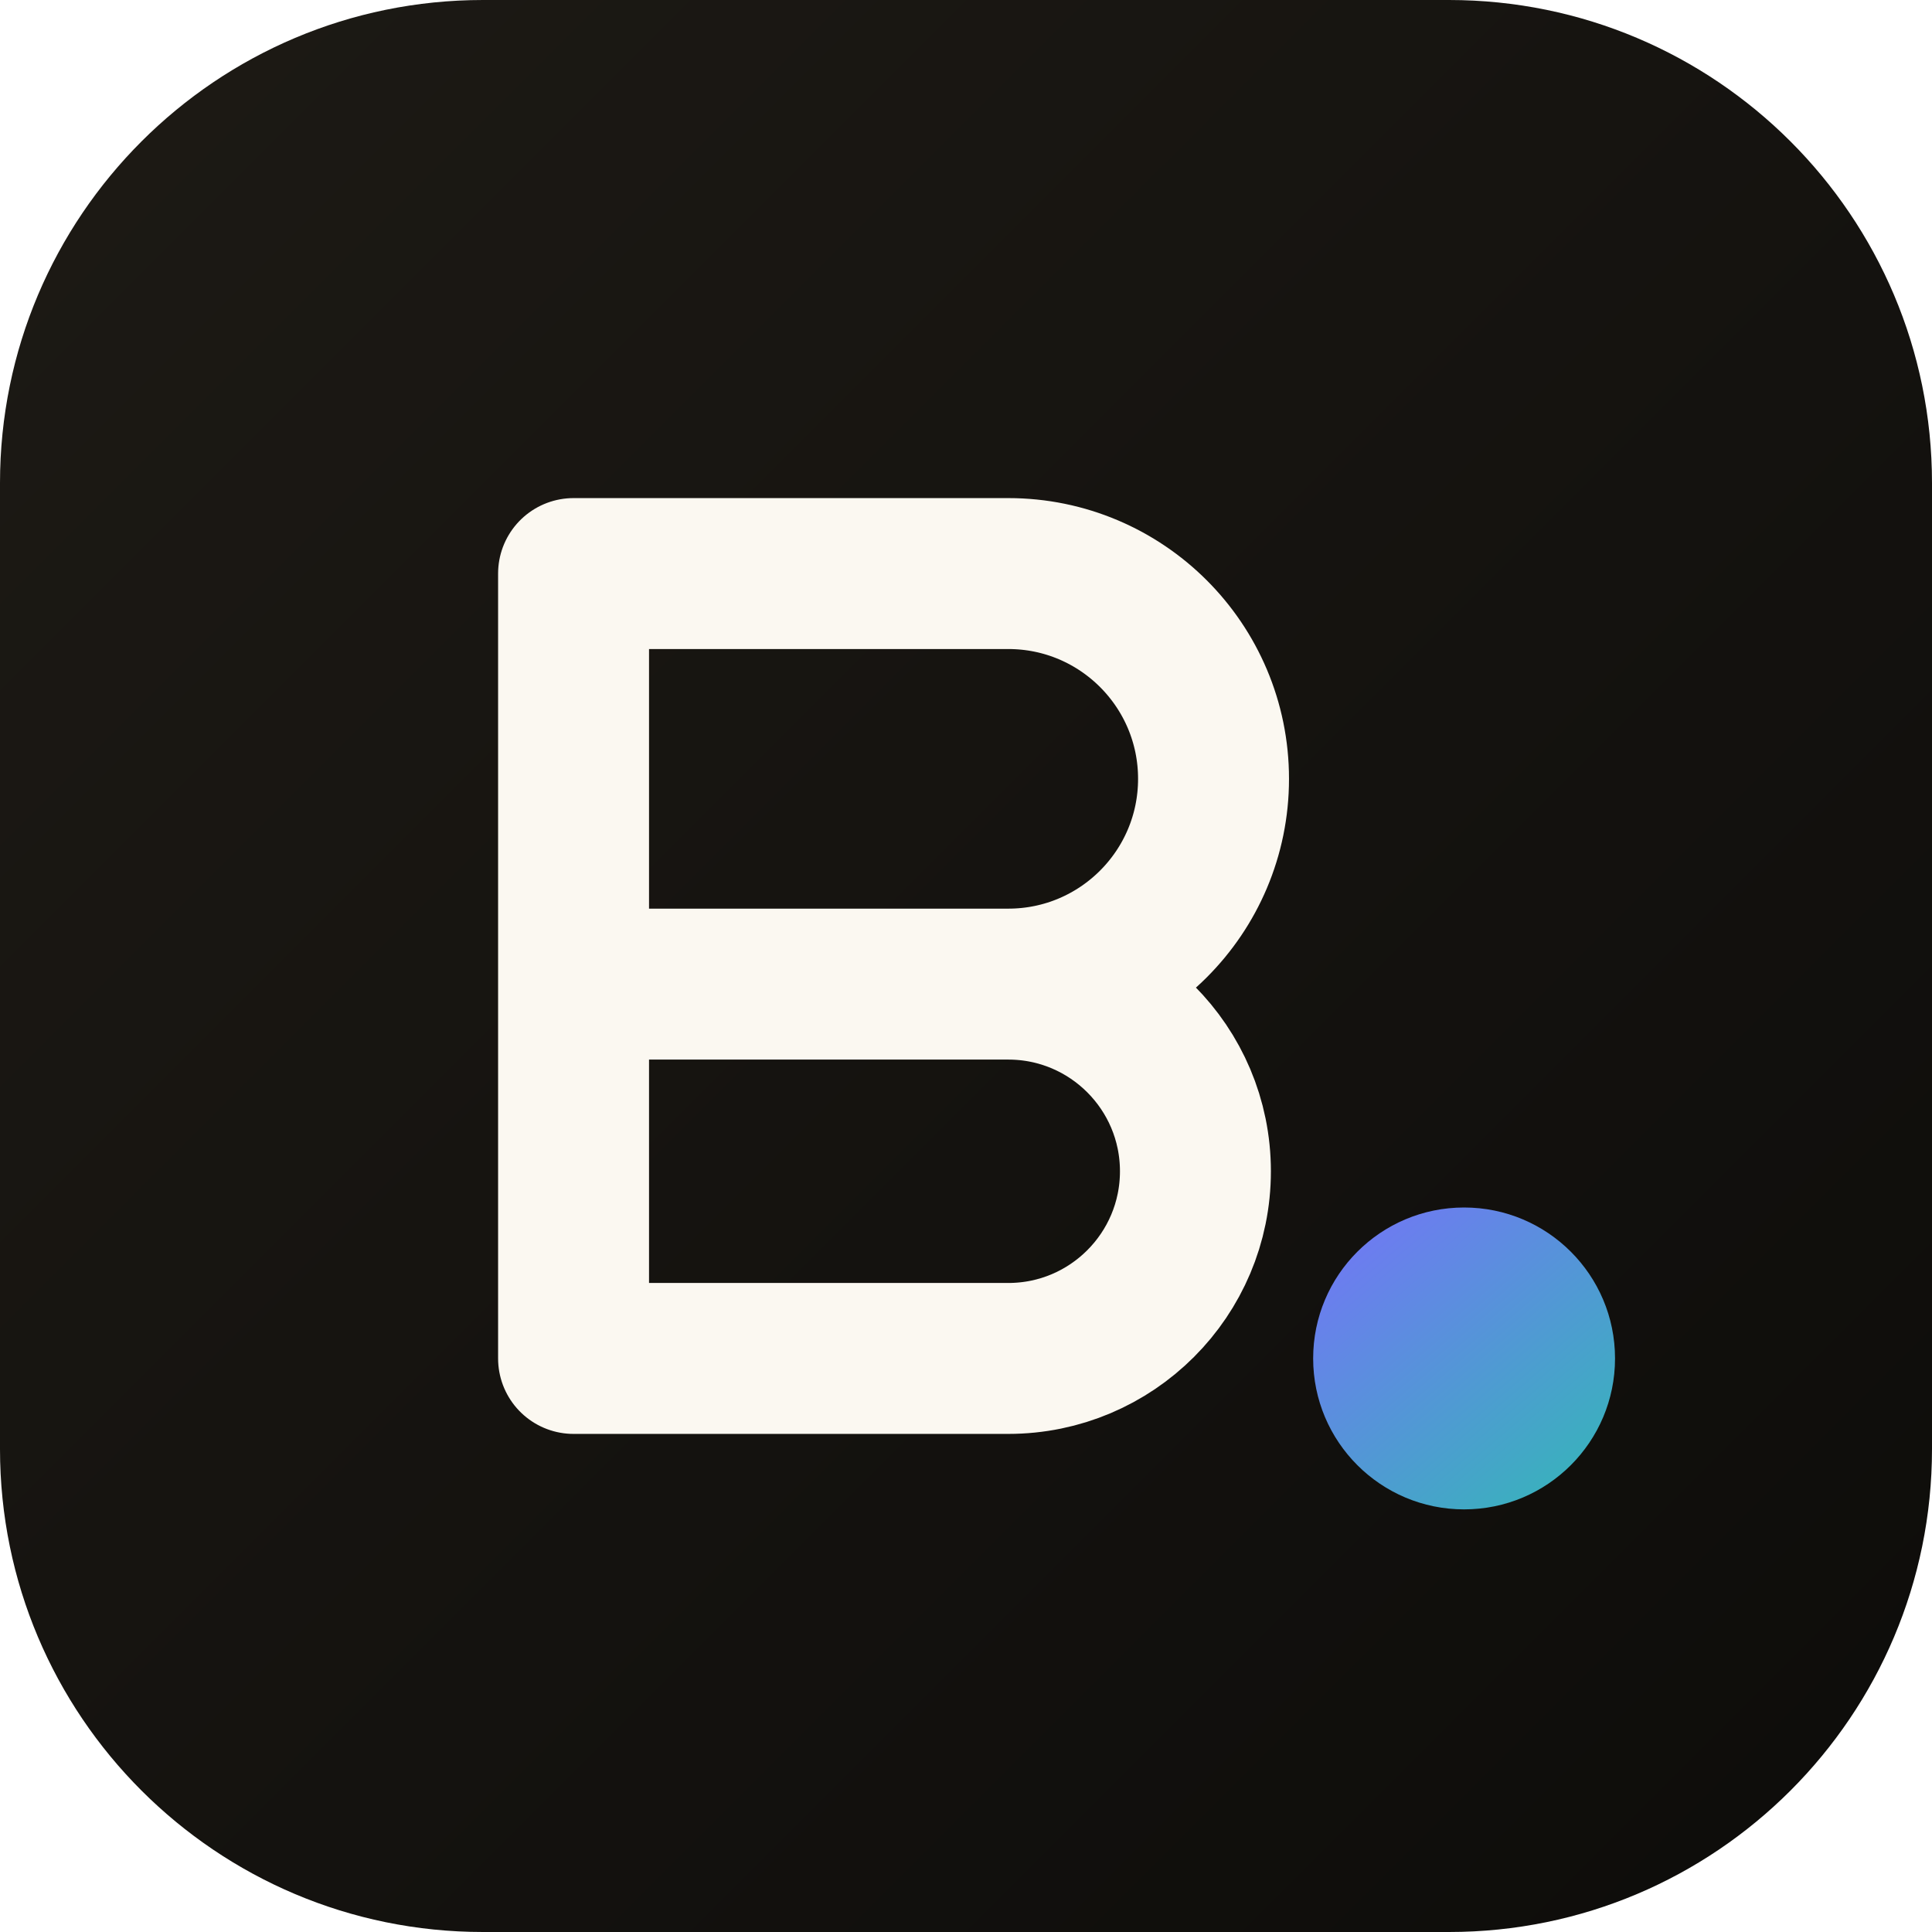
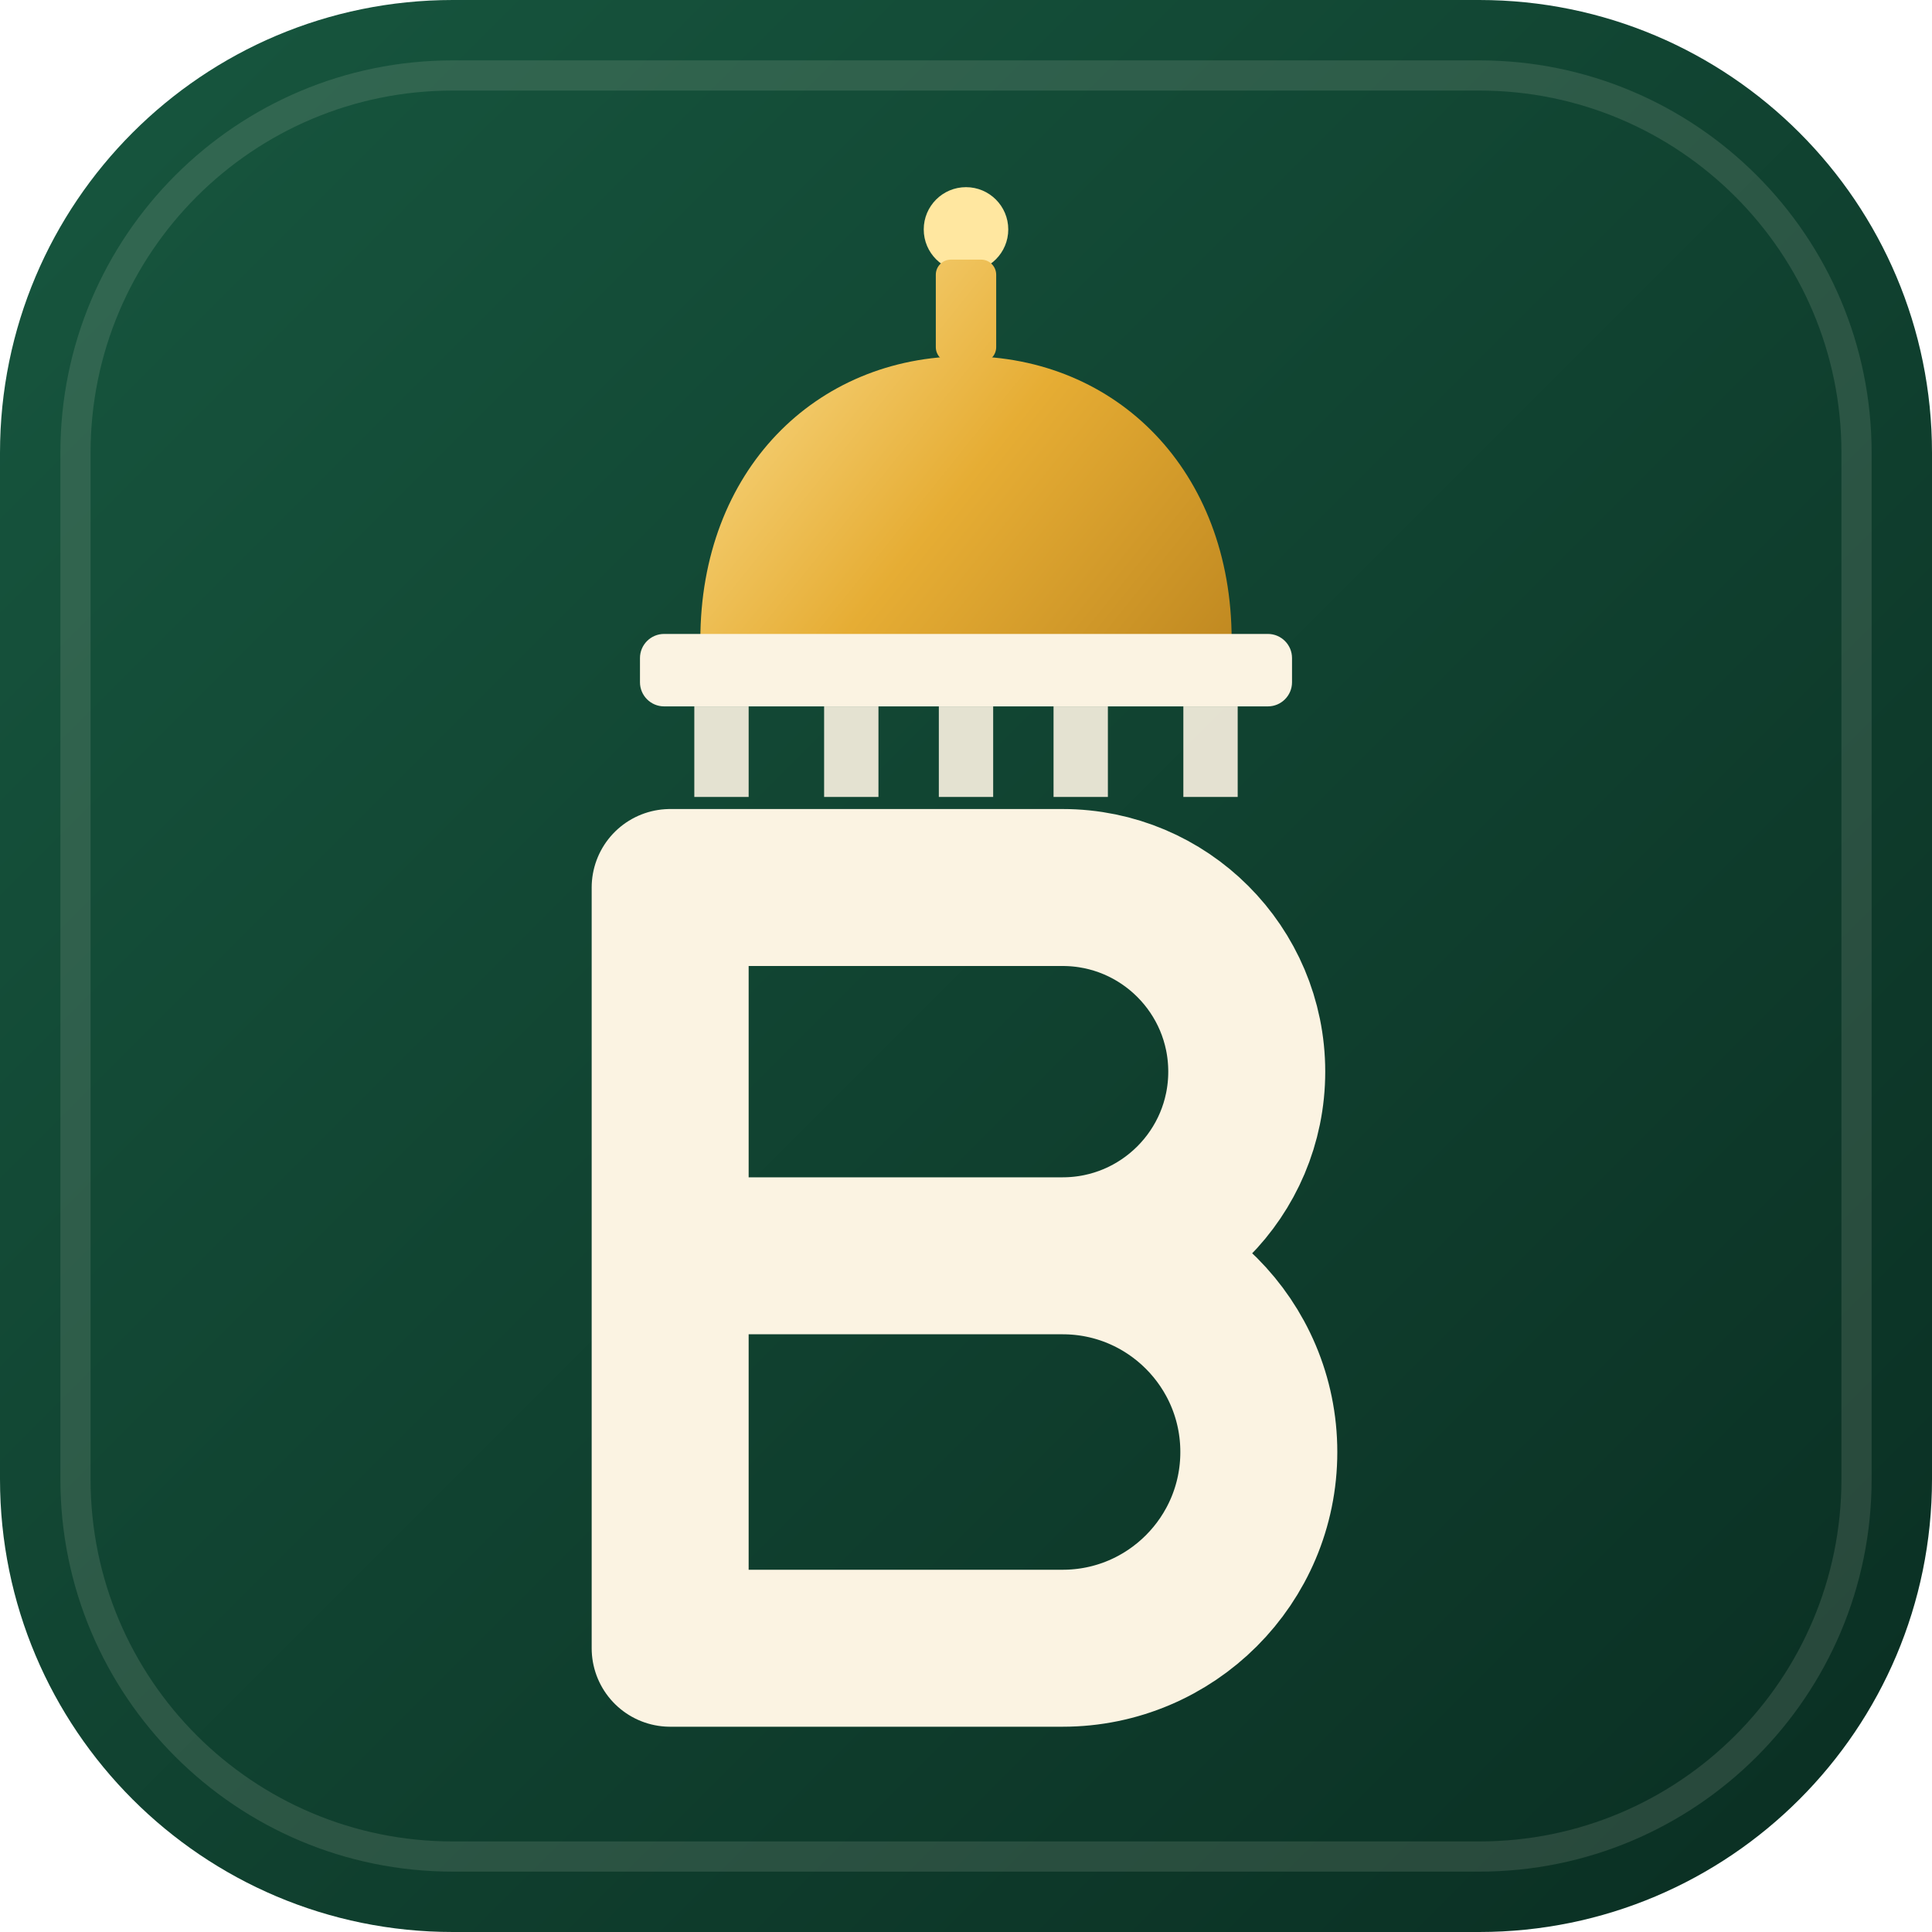
<svg xmlns="http://www.w3.org/2000/svg" viewBox="0 0 64 64">
  <defs>
    <linearGradient id="bg" x1="0" y1="0" x2="64" y2="64" gradientUnits="userSpaceOnUse">
-       <stop stop-color="#1d1a15" />
-       <stop offset="1" stop-color="#0d0c0a" />
+       <stop stop-color="#17573f" />
+       <stop offset="1" stop-color="#0a2e22" />
    </linearGradient>
-     <linearGradient id="dot" x1="44" y1="38" x2="56" y2="52" gradientUnits="userSpaceOnUse">
-       <stop stop-color="#7c6cff" />
-       <stop offset="1" stop-color="#22c9a6" />
+     <linearGradient id="gold" x1="22" y1="8" x2="42" y2="24" gradientUnits="userSpaceOnUse">
+       <stop stop-color="#ffe7a0" />
+       <stop offset=".5" stop-color="#e6ad34" />
+       <stop offset="1" stop-color="#b7801c" />
    </linearGradient>
  </defs>
-   <rect width="64" height="64" rx="16" fill="url(#bg)" />
-   <path d="M19 45V19h14.4a6.8 6.8 0 0 1 0 13.6H19m14.4 0a6.2 6.2 0 0 1 0 12.4H19" fill="none" stroke="#fbf8f1" stroke-width="5" stroke-linejoin="round" stroke-linecap="round" />
-   <circle cx="48.5" cy="45" r="5" fill="url(#dot)" />
+   <rect width="64" height="64" rx="15" fill="url(#bg)" />
+   <rect x="2.5" y="2.5" width="59" height="59" rx="12.5" fill="none" stroke="#fbf3e2" stroke-opacity=".12" />
+   <circle cx="32" cy="7.6" r="1.4" fill="#ffe7a0" />
+   <rect x="31" y="8.6" width="2" height="3.4" rx=".5" fill="url(#gold)" />
+   <path d="M23.2 21.2C23.2 15.6 27 11.8 32 11.8S40.8 15.6 40.8 21.2Z" fill="url(#gold)" />
+   <rect x="21.2" y="21" width="21.6" height="2.4" rx=".8" fill="#fbf3e2" />
+   <g fill="#fbf3e2" opacity=".9">
+     <rect x="23" y="23.4" width="1.8" height="3" />
+     <rect x="27.3" y="23.4" width="1.8" height="3" />
+     <rect x="31.1" y="23.4" width="1.8" height="3" />
+     <rect x="34.9" y="23.4" width="1.8" height="3" />
+     <rect x="39.2" y="23.4" width="1.8" height="3" />
+   </g>
+   <path d="M22.2 54.6V29.4h13a6.1 6.1 0 0 1 0 12.2H22.2m13 0a6.5 6.5 0 0 1 0 13H22.2" fill="none" stroke="#fbf3e2" stroke-width="5.2" stroke-linejoin="round" stroke-linecap="round" />
</svg>
